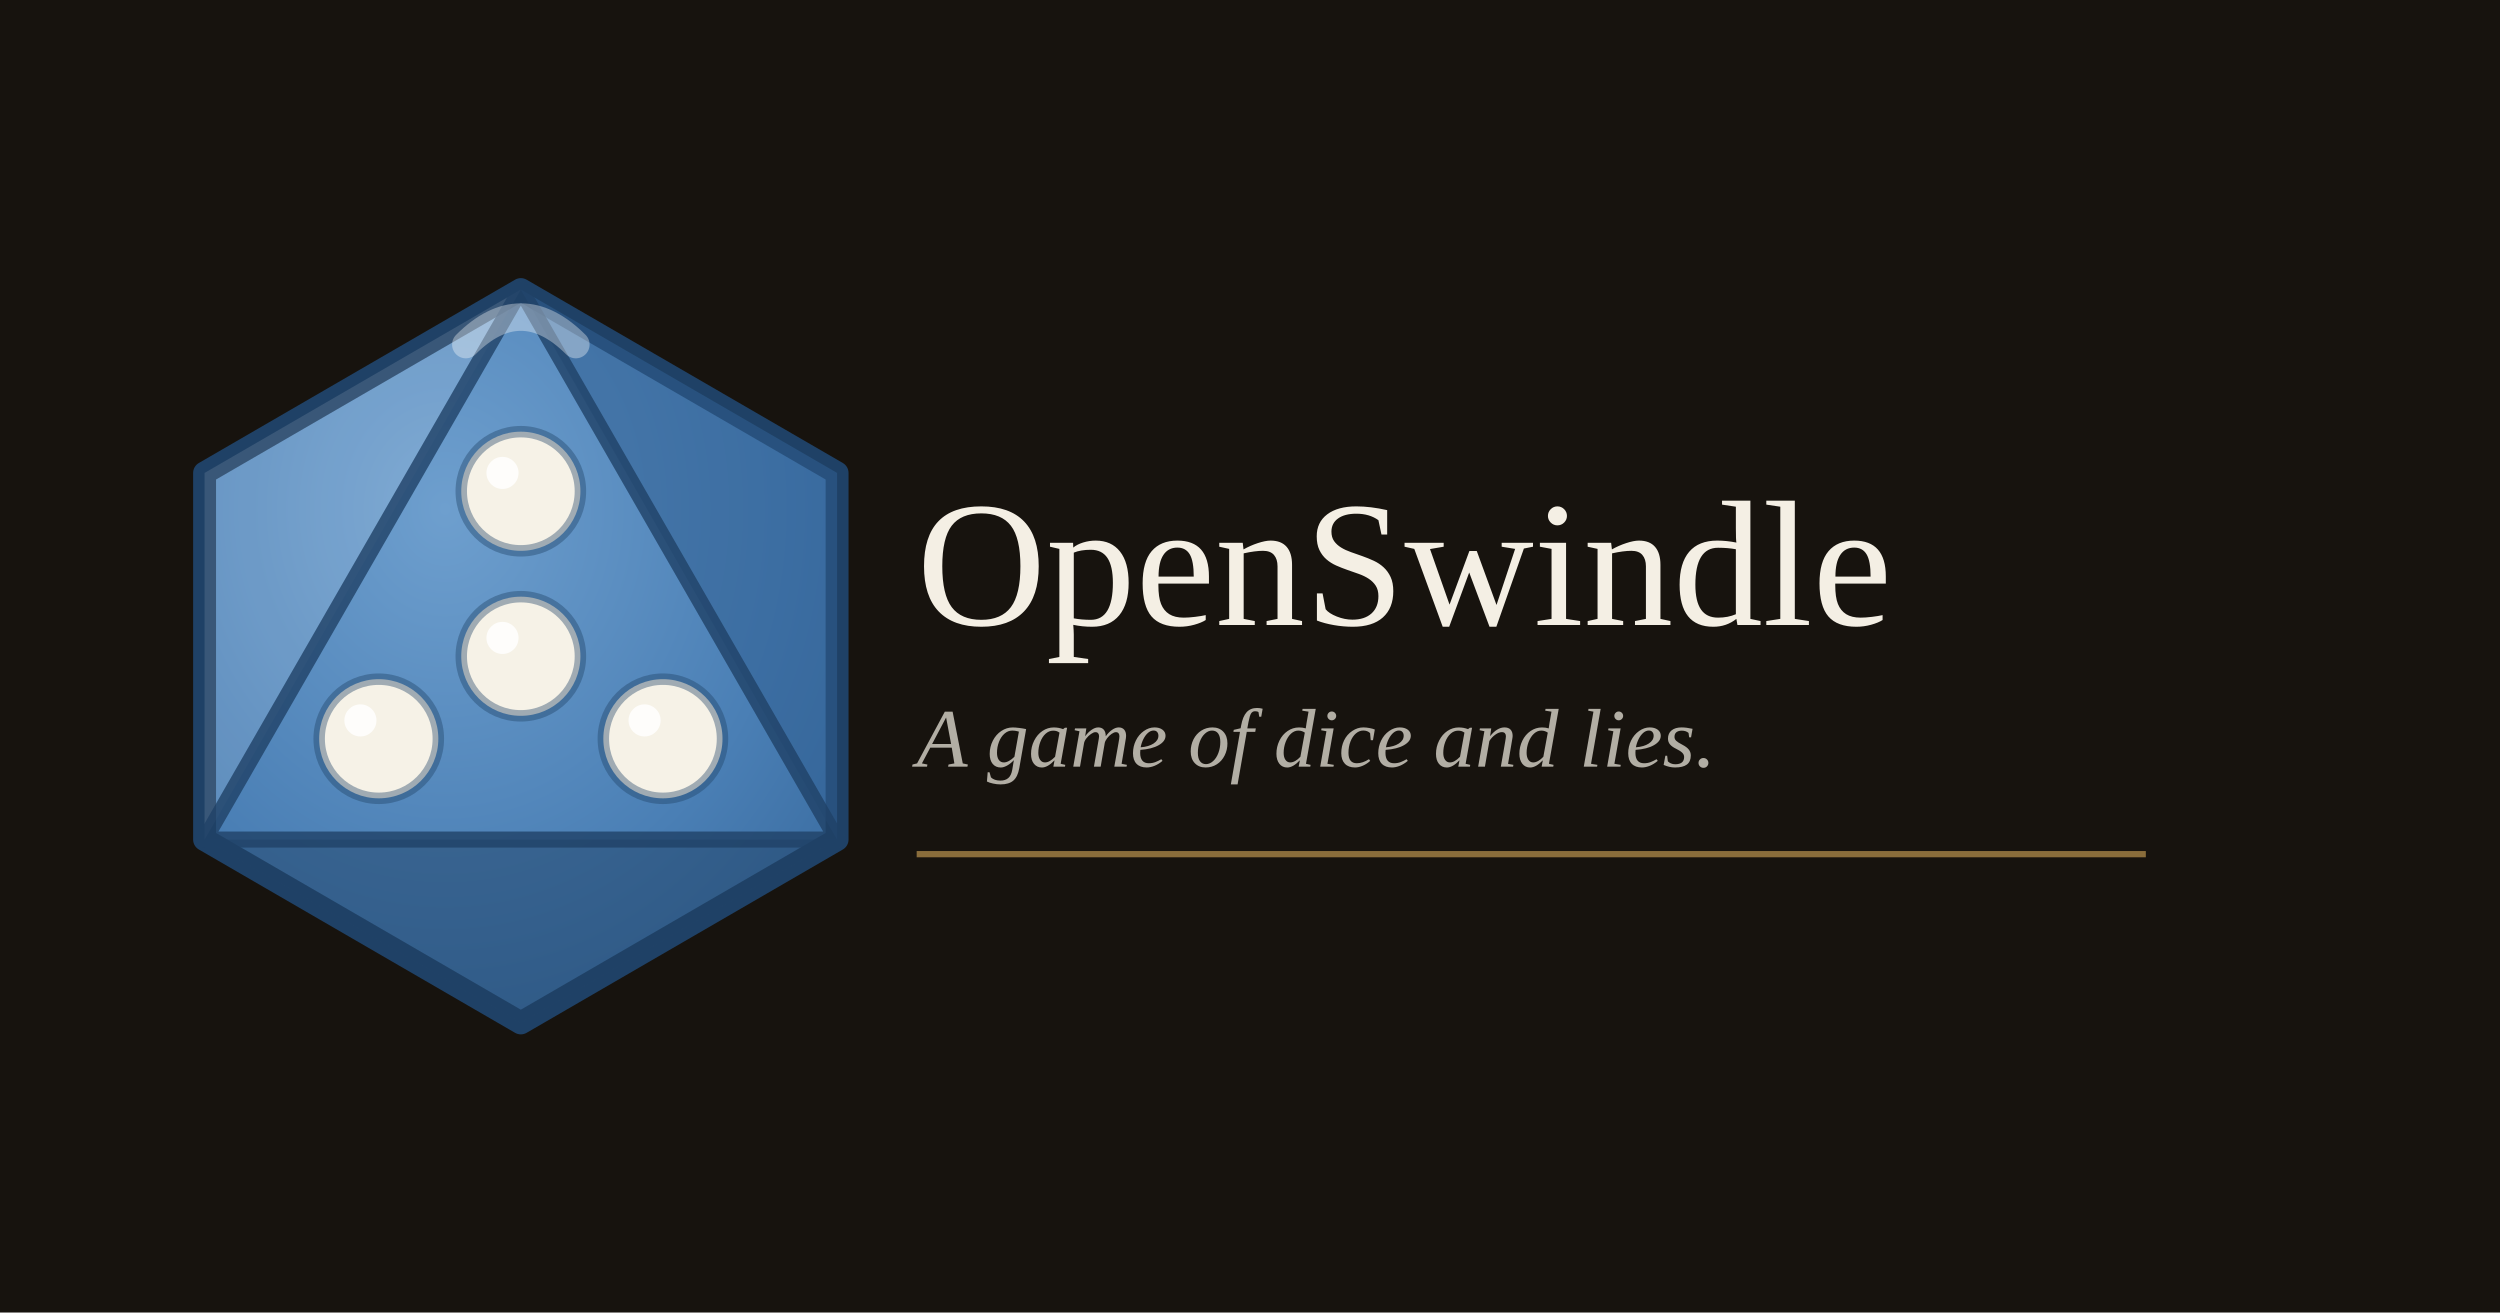
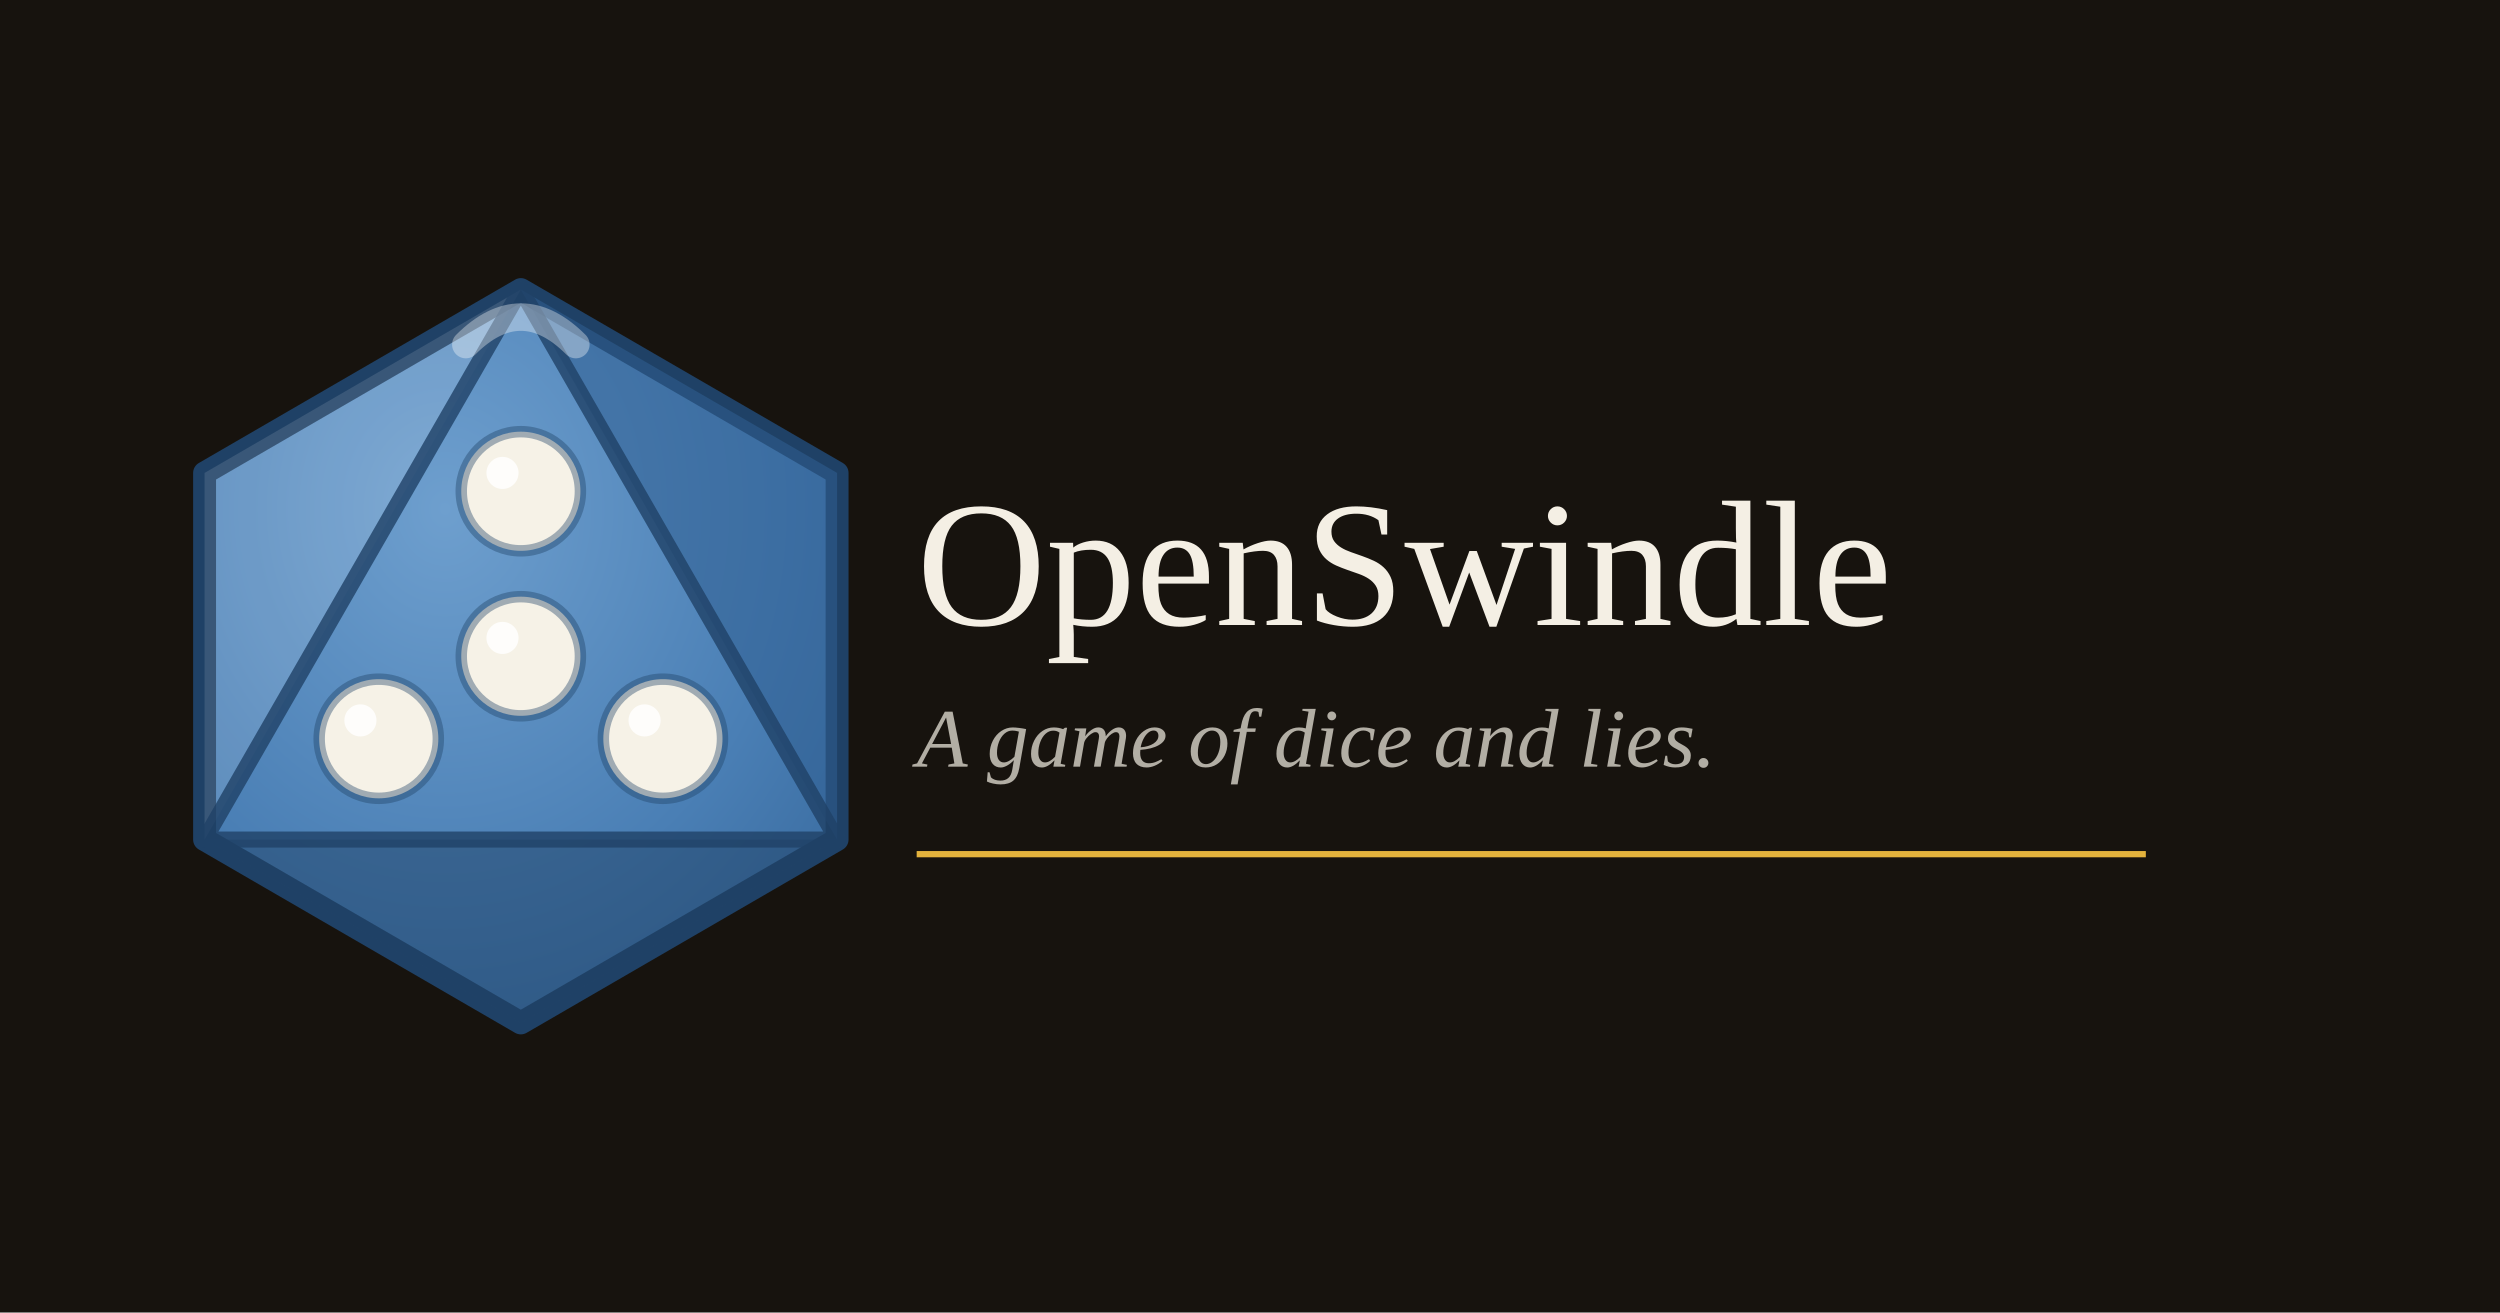
<svg xmlns="http://www.w3.org/2000/svg" viewBox="0 0 1200 630" width="1200" height="630">
  <defs>
    <radialGradient id="body" cx="0.38" cy="0.3" r="1">
      <stop offset="0%" stop-color="#6e9fce" />
      <stop offset="55%" stop-color="#4a7fb5" />
      <stop offset="100%" stop-color="#2f5f92" />
    </radialGradient>
  </defs>
  <rect width="1200" height="630" fill="#17130e" />
  <g transform="translate(30.00 90.60) scale(2.2)">
    <path d="M 100 22 L 169 62 L 169 142 L 100 182 L 31 142 L 31 62 Z" fill="url(#body)" stroke="#1f4166" stroke-width="5" stroke-linejoin="round" />
    <path d="M 100 22 L 31 62 L 31 142 Z" fill="#ffffff" opacity="0.12" />
    <path d="M 100 22 L 169 62 L 169 142 Z" fill="#2f5f92" opacity="0.55" />
    <path d="M 31 142 L 100 182 L 169 142 Z" fill="#1f4166" opacity="0.5" />
    <path d="M 100 22 L 169 142 L 31 142 Z" fill="none" stroke="#1f4166" stroke-width="3.5" opacity="0.8" stroke-linejoin="round" />
    <path d="M 88 34 Q 100 22 112 34" stroke="#ffffff" stroke-width="6" opacity="0.35" fill="none" stroke-linecap="round" />
    <circle cx="100" cy="102" r="13" fill="#f6f2e7" />
    <circle cx="100" cy="102" r="13" fill="none" stroke="#1f4166" stroke-opacity="0.4" stroke-width="2.5" />
    <circle cx="96" cy="98" r="3.5" fill="#ffffff" opacity="0.85" />
    <circle cx="100" cy="66" r="13" fill="#f6f2e7" />
    <circle cx="100" cy="66" r="13" fill="none" stroke="#1f4166" stroke-opacity="0.4" stroke-width="2.5" />
    <circle cx="96" cy="62" r="3.5" fill="#ffffff" opacity="0.85" />
    <circle cx="69" cy="120" r="13" fill="#f6f2e7" />
    <circle cx="69" cy="120" r="13" fill="none" stroke="#1f4166" stroke-opacity="0.4" stroke-width="2.5" />
    <circle cx="65" cy="116" r="3.5" fill="#ffffff" opacity="0.85" />
    <circle cx="131" cy="120" r="13" fill="#f6f2e7" />
    <circle cx="131" cy="120" r="13" fill="none" stroke="#1f4166" stroke-opacity="0.4" stroke-width="2.5" />
    <circle cx="127" cy="116" r="3.5" fill="#ffffff" opacity="0.85" />
  </g>
  <text x="440" y="300" font-family="Georgia, 'Times New Roman', serif" font-size="86" fill="#f4efe4">OpenSwindle</text>
  <text x="440" y="368" font-family="Georgia, 'Times New Roman', serif" font-size="40" font-style="italic" fill="#f4efe4" opacity="0.7">A game of dice and lies.</text>
-   <path d="M 440 410 L 1030 410" stroke="#8a6d3b" stroke-width="3" />
+   <path d="M 440 410 L 1030 410" stroke="#e3b23c" stroke-width="3" />
</svg>
